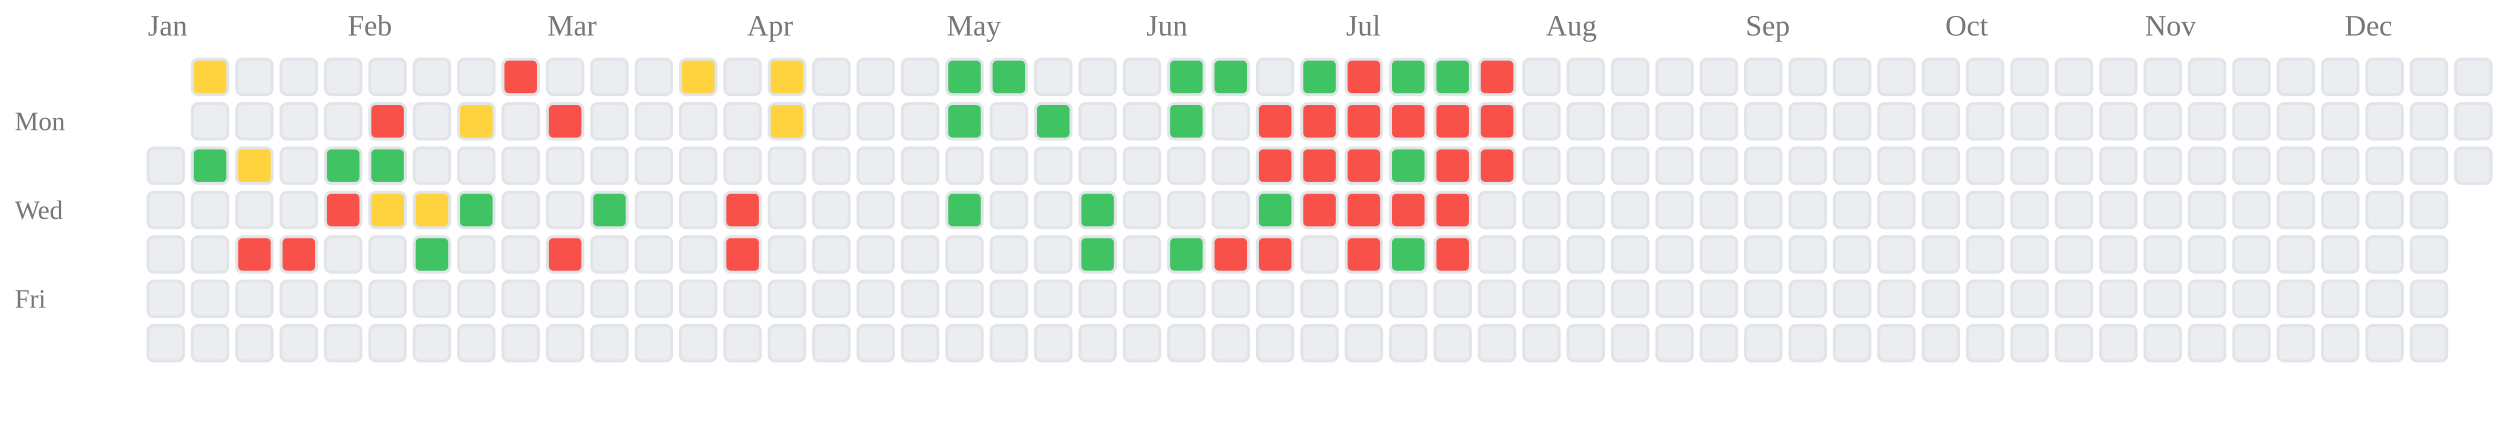
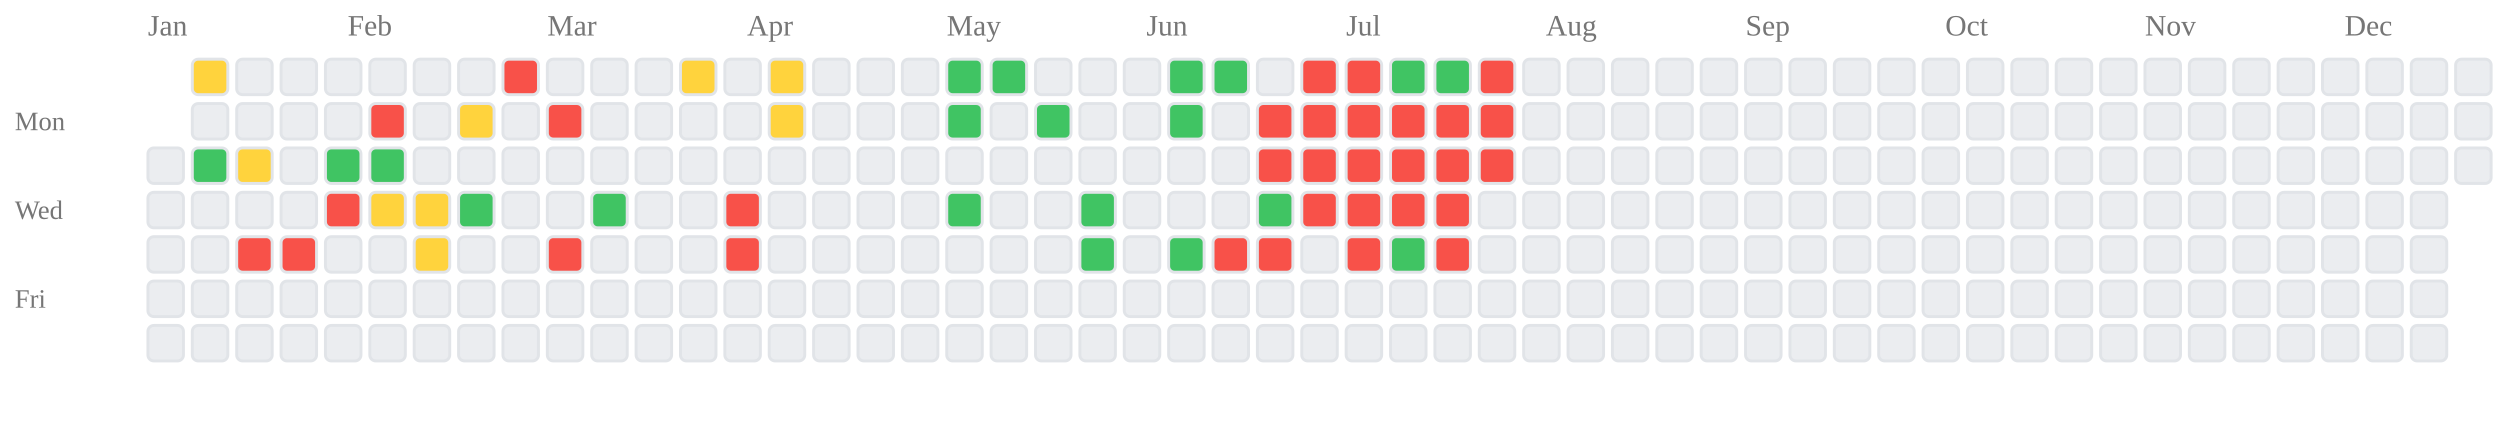
<svg xmlns="http://www.w3.org/2000/svg" width="845" height="145">
  <style>
        .month { font-size: 10px; fill: #767676; }
        .day { font-size: 9px; fill: #767676; }
        .cell { stroke: #e1e4e8; stroke-width: 1; }
        .cell-profit { fill: #40c463; }
        .cell-loss { fill: #f85149; }
        .cell-breakeven { fill: #ffd33d; }
        .cell-empty { fill: #ebedf0; }
    </style>
  <text x="50.0" y="12" class="month">Jan</text>
  <text x="117.5" y="12" class="month">Feb</text>
  <text x="185.0" y="12" class="month">Mar</text>
  <text x="252.5" y="12" class="month">Apr</text>
  <text x="320.0" y="12" class="month">May</text>
  <text x="387.5" y="12" class="month">Jun</text>
  <text x="455.0" y="12" class="month">Jul</text>
  <text x="522.5" y="12" class="month">Aug</text>
  <text x="590.0" y="12" class="month">Sep</text>
  <text x="657.5" y="12" class="month">Oct</text>
  <text x="725.0" y="12" class="month">Nov</text>
  <text x="792.5" y="12" class="month">Dec</text>
  <text x="5" y="44" class="day">Mon</text>
  <text x="5" y="74" class="day">Wed</text>
  <text x="5" y="104" class="day">Fri</text>
  <rect x="50" y="50" width="12" height="12" class="cell cell-empty" rx="2" ry="2" />
  <rect x="50" y="65" width="12" height="12" class="cell cell-empty" rx="2" ry="2" />
  <rect x="50" y="80" width="12" height="12" class="cell cell-empty" rx="2" ry="2" />
  <rect x="50" y="95" width="12" height="12" class="cell cell-empty" rx="2" ry="2" />
  <rect x="50" y="110" width="12" height="12" class="cell cell-empty" rx="2" ry="2" />
  <rect x="65" y="20" width="12" height="12" class="cell cell-breakeven" rx="2" ry="2" />
  <rect x="65" y="35" width="12" height="12" class="cell cell-empty" rx="2" ry="2" />
  <rect x="65" y="50" width="12" height="12" class="cell cell-profit" rx="2" ry="2" />
  <rect x="65" y="65" width="12" height="12" class="cell cell-empty" rx="2" ry="2" />
  <rect x="65" y="80" width="12" height="12" class="cell cell-empty" rx="2" ry="2" />
  <rect x="65" y="95" width="12" height="12" class="cell cell-empty" rx="2" ry="2" />
  <rect x="65" y="110" width="12" height="12" class="cell cell-empty" rx="2" ry="2" />
  <rect x="80" y="20" width="12" height="12" class="cell cell-empty" rx="2" ry="2" />
  <rect x="80" y="35" width="12" height="12" class="cell cell-empty" rx="2" ry="2" />
  <rect x="80" y="50" width="12" height="12" class="cell cell-breakeven" rx="2" ry="2" />
  <rect x="80" y="65" width="12" height="12" class="cell cell-empty" rx="2" ry="2" />
  <rect x="80" y="80" width="12" height="12" class="cell cell-loss" rx="2" ry="2" />
  <rect x="80" y="95" width="12" height="12" class="cell cell-empty" rx="2" ry="2" />
  <rect x="80" y="110" width="12" height="12" class="cell cell-empty" rx="2" ry="2" />
  <rect x="95" y="20" width="12" height="12" class="cell cell-empty" rx="2" ry="2" />
  <rect x="95" y="35" width="12" height="12" class="cell cell-empty" rx="2" ry="2" />
  <rect x="95" y="50" width="12" height="12" class="cell cell-empty" rx="2" ry="2" />
  <rect x="95" y="65" width="12" height="12" class="cell cell-empty" rx="2" ry="2" />
  <rect x="95" y="80" width="12" height="12" class="cell cell-loss" rx="2" ry="2" />
  <rect x="95" y="95" width="12" height="12" class="cell cell-empty" rx="2" ry="2" />
  <rect x="95" y="110" width="12" height="12" class="cell cell-empty" rx="2" ry="2" />
  <rect x="110" y="20" width="12" height="12" class="cell cell-empty" rx="2" ry="2" />
  <rect x="110" y="35" width="12" height="12" class="cell cell-empty" rx="2" ry="2" />
  <rect x="110" y="50" width="12" height="12" class="cell cell-profit" rx="2" ry="2" />
  <rect x="110" y="65" width="12" height="12" class="cell cell-loss" rx="2" ry="2" />
  <rect x="110" y="80" width="12" height="12" class="cell cell-empty" rx="2" ry="2" />
  <rect x="110" y="95" width="12" height="12" class="cell cell-empty" rx="2" ry="2" />
  <rect x="110" y="110" width="12" height="12" class="cell cell-empty" rx="2" ry="2" />
  <rect x="125" y="20" width="12" height="12" class="cell cell-empty" rx="2" ry="2" />
  <rect x="125" y="35" width="12" height="12" class="cell cell-loss" rx="2" ry="2" />
  <rect x="125" y="50" width="12" height="12" class="cell cell-profit" rx="2" ry="2" />
  <rect x="125" y="65" width="12" height="12" class="cell cell-breakeven" rx="2" ry="2" />
  <rect x="125" y="80" width="12" height="12" class="cell cell-empty" rx="2" ry="2" />
  <rect x="125" y="95" width="12" height="12" class="cell cell-empty" rx="2" ry="2" />
  <rect x="125" y="110" width="12" height="12" class="cell cell-empty" rx="2" ry="2" />
  <rect x="140" y="20" width="12" height="12" class="cell cell-empty" rx="2" ry="2" />
  <rect x="140" y="35" width="12" height="12" class="cell cell-empty" rx="2" ry="2" />
  <rect x="140" y="50" width="12" height="12" class="cell cell-empty" rx="2" ry="2" />
  <rect x="140" y="65" width="12" height="12" class="cell cell-breakeven" rx="2" ry="2" />
-   <rect x="140" y="80" width="12" height="12" class="cell cell-profit" rx="2" ry="2" />
+   <rect x="140" y="80" width="12" height="12" class="cell cell-breakeven" rx="2" ry="2" />
  <rect x="140" y="95" width="12" height="12" class="cell cell-empty" rx="2" ry="2" />
  <rect x="140" y="110" width="12" height="12" class="cell cell-empty" rx="2" ry="2" />
  <rect x="155" y="20" width="12" height="12" class="cell cell-empty" rx="2" ry="2" />
  <rect x="155" y="35" width="12" height="12" class="cell cell-breakeven" rx="2" ry="2" />
  <rect x="155" y="50" width="12" height="12" class="cell cell-empty" rx="2" ry="2" />
  <rect x="155" y="65" width="12" height="12" class="cell cell-profit" rx="2" ry="2" />
  <rect x="155" y="80" width="12" height="12" class="cell cell-empty" rx="2" ry="2" />
  <rect x="155" y="95" width="12" height="12" class="cell cell-empty" rx="2" ry="2" />
  <rect x="155" y="110" width="12" height="12" class="cell cell-empty" rx="2" ry="2" />
  <rect x="170" y="20" width="12" height="12" class="cell cell-loss" rx="2" ry="2" />
  <rect x="170" y="35" width="12" height="12" class="cell cell-empty" rx="2" ry="2" />
  <rect x="170" y="50" width="12" height="12" class="cell cell-empty" rx="2" ry="2" />
  <rect x="170" y="65" width="12" height="12" class="cell cell-empty" rx="2" ry="2" />
  <rect x="170" y="80" width="12" height="12" class="cell cell-empty" rx="2" ry="2" />
  <rect x="170" y="95" width="12" height="12" class="cell cell-empty" rx="2" ry="2" />
  <rect x="170" y="110" width="12" height="12" class="cell cell-empty" rx="2" ry="2" />
  <rect x="185" y="20" width="12" height="12" class="cell cell-empty" rx="2" ry="2" />
  <rect x="185" y="35" width="12" height="12" class="cell cell-loss" rx="2" ry="2" />
  <rect x="185" y="50" width="12" height="12" class="cell cell-empty" rx="2" ry="2" />
  <rect x="185" y="65" width="12" height="12" class="cell cell-empty" rx="2" ry="2" />
  <rect x="185" y="80" width="12" height="12" class="cell cell-loss" rx="2" ry="2" />
  <rect x="185" y="95" width="12" height="12" class="cell cell-empty" rx="2" ry="2" />
  <rect x="185" y="110" width="12" height="12" class="cell cell-empty" rx="2" ry="2" />
  <rect x="200" y="20" width="12" height="12" class="cell cell-empty" rx="2" ry="2" />
  <rect x="200" y="35" width="12" height="12" class="cell cell-empty" rx="2" ry="2" />
  <rect x="200" y="50" width="12" height="12" class="cell cell-empty" rx="2" ry="2" />
  <rect x="200" y="65" width="12" height="12" class="cell cell-profit" rx="2" ry="2" />
  <rect x="200" y="80" width="12" height="12" class="cell cell-empty" rx="2" ry="2" />
  <rect x="200" y="95" width="12" height="12" class="cell cell-empty" rx="2" ry="2" />
  <rect x="200" y="110" width="12" height="12" class="cell cell-empty" rx="2" ry="2" />
  <rect x="215" y="20" width="12" height="12" class="cell cell-empty" rx="2" ry="2" />
  <rect x="215" y="35" width="12" height="12" class="cell cell-empty" rx="2" ry="2" />
  <rect x="215" y="50" width="12" height="12" class="cell cell-empty" rx="2" ry="2" />
  <rect x="215" y="65" width="12" height="12" class="cell cell-empty" rx="2" ry="2" />
  <rect x="215" y="80" width="12" height="12" class="cell cell-empty" rx="2" ry="2" />
  <rect x="215" y="95" width="12" height="12" class="cell cell-empty" rx="2" ry="2" />
  <rect x="215" y="110" width="12" height="12" class="cell cell-empty" rx="2" ry="2" />
  <rect x="230" y="20" width="12" height="12" class="cell cell-breakeven" rx="2" ry="2" />
  <rect x="230" y="35" width="12" height="12" class="cell cell-empty" rx="2" ry="2" />
  <rect x="230" y="50" width="12" height="12" class="cell cell-empty" rx="2" ry="2" />
  <rect x="230" y="65" width="12" height="12" class="cell cell-empty" rx="2" ry="2" />
  <rect x="230" y="80" width="12" height="12" class="cell cell-empty" rx="2" ry="2" />
  <rect x="230" y="95" width="12" height="12" class="cell cell-empty" rx="2" ry="2" />
  <rect x="230" y="110" width="12" height="12" class="cell cell-empty" rx="2" ry="2" />
  <rect x="245" y="20" width="12" height="12" class="cell cell-empty" rx="2" ry="2" />
  <rect x="245" y="35" width="12" height="12" class="cell cell-empty" rx="2" ry="2" />
  <rect x="245" y="50" width="12" height="12" class="cell cell-empty" rx="2" ry="2" />
  <rect x="245" y="65" width="12" height="12" class="cell cell-loss" rx="2" ry="2" />
  <rect x="245" y="80" width="12" height="12" class="cell cell-loss" rx="2" ry="2" />
  <rect x="245" y="95" width="12" height="12" class="cell cell-empty" rx="2" ry="2" />
  <rect x="245" y="110" width="12" height="12" class="cell cell-empty" rx="2" ry="2" />
  <rect x="260" y="20" width="12" height="12" class="cell cell-breakeven" rx="2" ry="2" />
  <rect x="260" y="35" width="12" height="12" class="cell cell-breakeven" rx="2" ry="2" />
  <rect x="260" y="50" width="12" height="12" class="cell cell-empty" rx="2" ry="2" />
  <rect x="260" y="65" width="12" height="12" class="cell cell-empty" rx="2" ry="2" />
  <rect x="260" y="80" width="12" height="12" class="cell cell-empty" rx="2" ry="2" />
  <rect x="260" y="95" width="12" height="12" class="cell cell-empty" rx="2" ry="2" />
  <rect x="260" y="110" width="12" height="12" class="cell cell-empty" rx="2" ry="2" />
  <rect x="275" y="20" width="12" height="12" class="cell cell-empty" rx="2" ry="2" />
  <rect x="275" y="35" width="12" height="12" class="cell cell-empty" rx="2" ry="2" />
  <rect x="275" y="50" width="12" height="12" class="cell cell-empty" rx="2" ry="2" />
  <rect x="275" y="65" width="12" height="12" class="cell cell-empty" rx="2" ry="2" />
  <rect x="275" y="80" width="12" height="12" class="cell cell-empty" rx="2" ry="2" />
  <rect x="275" y="95" width="12" height="12" class="cell cell-empty" rx="2" ry="2" />
  <rect x="275" y="110" width="12" height="12" class="cell cell-empty" rx="2" ry="2" />
  <rect x="290" y="20" width="12" height="12" class="cell cell-empty" rx="2" ry="2" />
  <rect x="290" y="35" width="12" height="12" class="cell cell-empty" rx="2" ry="2" />
  <rect x="290" y="50" width="12" height="12" class="cell cell-empty" rx="2" ry="2" />
  <rect x="290" y="65" width="12" height="12" class="cell cell-empty" rx="2" ry="2" />
  <rect x="290" y="80" width="12" height="12" class="cell cell-empty" rx="2" ry="2" />
  <rect x="290" y="95" width="12" height="12" class="cell cell-empty" rx="2" ry="2" />
  <rect x="290" y="110" width="12" height="12" class="cell cell-empty" rx="2" ry="2" />
  <rect x="305" y="20" width="12" height="12" class="cell cell-empty" rx="2" ry="2" />
  <rect x="305" y="35" width="12" height="12" class="cell cell-empty" rx="2" ry="2" />
  <rect x="305" y="50" width="12" height="12" class="cell cell-empty" rx="2" ry="2" />
  <rect x="305" y="65" width="12" height="12" class="cell cell-empty" rx="2" ry="2" />
  <rect x="305" y="80" width="12" height="12" class="cell cell-empty" rx="2" ry="2" />
  <rect x="305" y="95" width="12" height="12" class="cell cell-empty" rx="2" ry="2" />
  <rect x="305" y="110" width="12" height="12" class="cell cell-empty" rx="2" ry="2" />
  <rect x="320" y="20" width="12" height="12" class="cell cell-profit" rx="2" ry="2" />
  <rect x="320" y="35" width="12" height="12" class="cell cell-profit" rx="2" ry="2" />
  <rect x="320" y="50" width="12" height="12" class="cell cell-empty" rx="2" ry="2" />
  <rect x="320" y="65" width="12" height="12" class="cell cell-profit" rx="2" ry="2" />
  <rect x="320" y="80" width="12" height="12" class="cell cell-empty" rx="2" ry="2" />
  <rect x="320" y="95" width="12" height="12" class="cell cell-empty" rx="2" ry="2" />
  <rect x="320" y="110" width="12" height="12" class="cell cell-empty" rx="2" ry="2" />
  <rect x="335" y="20" width="12" height="12" class="cell cell-profit" rx="2" ry="2" />
  <rect x="335" y="35" width="12" height="12" class="cell cell-empty" rx="2" ry="2" />
  <rect x="335" y="50" width="12" height="12" class="cell cell-empty" rx="2" ry="2" />
  <rect x="335" y="65" width="12" height="12" class="cell cell-empty" rx="2" ry="2" />
  <rect x="335" y="80" width="12" height="12" class="cell cell-empty" rx="2" ry="2" />
  <rect x="335" y="95" width="12" height="12" class="cell cell-empty" rx="2" ry="2" />
  <rect x="335" y="110" width="12" height="12" class="cell cell-empty" rx="2" ry="2" />
  <rect x="350" y="20" width="12" height="12" class="cell cell-empty" rx="2" ry="2" />
  <rect x="350" y="35" width="12" height="12" class="cell cell-profit" rx="2" ry="2" />
  <rect x="350" y="50" width="12" height="12" class="cell cell-empty" rx="2" ry="2" />
  <rect x="350" y="65" width="12" height="12" class="cell cell-empty" rx="2" ry="2" />
  <rect x="350" y="80" width="12" height="12" class="cell cell-empty" rx="2" ry="2" />
  <rect x="350" y="95" width="12" height="12" class="cell cell-empty" rx="2" ry="2" />
  <rect x="350" y="110" width="12" height="12" class="cell cell-empty" rx="2" ry="2" />
  <rect x="365" y="20" width="12" height="12" class="cell cell-empty" rx="2" ry="2" />
  <rect x="365" y="35" width="12" height="12" class="cell cell-empty" rx="2" ry="2" />
  <rect x="365" y="50" width="12" height="12" class="cell cell-empty" rx="2" ry="2" />
  <rect x="365" y="65" width="12" height="12" class="cell cell-profit" rx="2" ry="2" />
  <rect x="365" y="80" width="12" height="12" class="cell cell-profit" rx="2" ry="2" />
  <rect x="365" y="95" width="12" height="12" class="cell cell-empty" rx="2" ry="2" />
  <rect x="365" y="110" width="12" height="12" class="cell cell-empty" rx="2" ry="2" />
  <rect x="380" y="20" width="12" height="12" class="cell cell-empty" rx="2" ry="2" />
  <rect x="380" y="35" width="12" height="12" class="cell cell-empty" rx="2" ry="2" />
  <rect x="380" y="50" width="12" height="12" class="cell cell-empty" rx="2" ry="2" />
  <rect x="380" y="65" width="12" height="12" class="cell cell-empty" rx="2" ry="2" />
  <rect x="380" y="80" width="12" height="12" class="cell cell-empty" rx="2" ry="2" />
  <rect x="380" y="95" width="12" height="12" class="cell cell-empty" rx="2" ry="2" />
  <rect x="380" y="110" width="12" height="12" class="cell cell-empty" rx="2" ry="2" />
  <rect x="395" y="20" width="12" height="12" class="cell cell-profit" rx="2" ry="2" />
  <rect x="395" y="35" width="12" height="12" class="cell cell-profit" rx="2" ry="2" />
  <rect x="395" y="50" width="12" height="12" class="cell cell-empty" rx="2" ry="2" />
  <rect x="395" y="65" width="12" height="12" class="cell cell-empty" rx="2" ry="2" />
  <rect x="395" y="80" width="12" height="12" class="cell cell-profit" rx="2" ry="2" />
  <rect x="395" y="95" width="12" height="12" class="cell cell-empty" rx="2" ry="2" />
  <rect x="395" y="110" width="12" height="12" class="cell cell-empty" rx="2" ry="2" />
  <rect x="410" y="20" width="12" height="12" class="cell cell-profit" rx="2" ry="2" />
  <rect x="410" y="35" width="12" height="12" class="cell cell-empty" rx="2" ry="2" />
  <rect x="410" y="50" width="12" height="12" class="cell cell-empty" rx="2" ry="2" />
  <rect x="410" y="65" width="12" height="12" class="cell cell-empty" rx="2" ry="2" />
  <rect x="410" y="80" width="12" height="12" class="cell cell-loss" rx="2" ry="2" />
  <rect x="410" y="95" width="12" height="12" class="cell cell-empty" rx="2" ry="2" />
  <rect x="410" y="110" width="12" height="12" class="cell cell-empty" rx="2" ry="2" />
  <rect x="425" y="20" width="12" height="12" class="cell cell-empty" rx="2" ry="2" />
  <rect x="425" y="35" width="12" height="12" class="cell cell-loss" rx="2" ry="2" />
  <rect x="425" y="50" width="12" height="12" class="cell cell-loss" rx="2" ry="2" />
  <rect x="425" y="65" width="12" height="12" class="cell cell-profit" rx="2" ry="2" />
  <rect x="425" y="80" width="12" height="12" class="cell cell-loss" rx="2" ry="2" />
  <rect x="425" y="95" width="12" height="12" class="cell cell-empty" rx="2" ry="2" />
  <rect x="425" y="110" width="12" height="12" class="cell cell-empty" rx="2" ry="2" />
-   <rect x="440" y="20" width="12" height="12" class="cell cell-profit" rx="2" ry="2" />
+   <rect x="440" y="20" width="12" height="12" class="cell cell-loss" rx="2" ry="2" />
  <rect x="440" y="35" width="12" height="12" class="cell cell-loss" rx="2" ry="2" />
  <rect x="440" y="50" width="12" height="12" class="cell cell-loss" rx="2" ry="2" />
  <rect x="440" y="65" width="12" height="12" class="cell cell-loss" rx="2" ry="2" />
  <rect x="440" y="80" width="12" height="12" class="cell cell-empty" rx="2" ry="2" />
  <rect x="440" y="95" width="12" height="12" class="cell cell-empty" rx="2" ry="2" />
  <rect x="440" y="110" width="12" height="12" class="cell cell-empty" rx="2" ry="2" />
  <rect x="455" y="20" width="12" height="12" class="cell cell-loss" rx="2" ry="2" />
  <rect x="455" y="35" width="12" height="12" class="cell cell-loss" rx="2" ry="2" />
  <rect x="455" y="50" width="12" height="12" class="cell cell-loss" rx="2" ry="2" />
  <rect x="455" y="65" width="12" height="12" class="cell cell-loss" rx="2" ry="2" />
  <rect x="455" y="80" width="12" height="12" class="cell cell-loss" rx="2" ry="2" />
  <rect x="455" y="95" width="12" height="12" class="cell cell-empty" rx="2" ry="2" />
  <rect x="455" y="110" width="12" height="12" class="cell cell-empty" rx="2" ry="2" />
  <rect x="470" y="20" width="12" height="12" class="cell cell-profit" rx="2" ry="2" />
  <rect x="470" y="35" width="12" height="12" class="cell cell-loss" rx="2" ry="2" />
-   <rect x="470" y="50" width="12" height="12" class="cell cell-profit" rx="2" ry="2" />
+   <rect x="470" y="50" width="12" height="12" class="cell cell-loss" rx="2" ry="2" />
  <rect x="470" y="65" width="12" height="12" class="cell cell-loss" rx="2" ry="2" />
  <rect x="470" y="80" width="12" height="12" class="cell cell-profit" rx="2" ry="2" />
  <rect x="470" y="95" width="12" height="12" class="cell cell-empty" rx="2" ry="2" />
  <rect x="470" y="110" width="12" height="12" class="cell cell-empty" rx="2" ry="2" />
  <rect x="485" y="20" width="12" height="12" class="cell cell-profit" rx="2" ry="2" />
  <rect x="485" y="35" width="12" height="12" class="cell cell-loss" rx="2" ry="2" />
  <rect x="485" y="50" width="12" height="12" class="cell cell-loss" rx="2" ry="2" />
  <rect x="485" y="65" width="12" height="12" class="cell cell-loss" rx="2" ry="2" />
  <rect x="485" y="80" width="12" height="12" class="cell cell-loss" rx="2" ry="2" />
  <rect x="485" y="95" width="12" height="12" class="cell cell-empty" rx="2" ry="2" />
  <rect x="485" y="110" width="12" height="12" class="cell cell-empty" rx="2" ry="2" />
  <rect x="500" y="20" width="12" height="12" class="cell cell-loss" rx="2" ry="2" />
  <rect x="500" y="35" width="12" height="12" class="cell cell-loss" rx="2" ry="2" />
  <rect x="500" y="50" width="12" height="12" class="cell cell-loss" rx="2" ry="2" />
  <rect x="500" y="65" width="12" height="12" class="cell cell-empty" rx="2" ry="2" />
  <rect x="500" y="80" width="12" height="12" class="cell cell-empty" rx="2" ry="2" />
  <rect x="500" y="95" width="12" height="12" class="cell cell-empty" rx="2" ry="2" />
  <rect x="500" y="110" width="12" height="12" class="cell cell-empty" rx="2" ry="2" />
  <rect x="515" y="20" width="12" height="12" class="cell cell-empty" rx="2" ry="2" />
  <rect x="515" y="35" width="12" height="12" class="cell cell-empty" rx="2" ry="2" />
  <rect x="515" y="50" width="12" height="12" class="cell cell-empty" rx="2" ry="2" />
  <rect x="515" y="65" width="12" height="12" class="cell cell-empty" rx="2" ry="2" />
  <rect x="515" y="80" width="12" height="12" class="cell cell-empty" rx="2" ry="2" />
  <rect x="515" y="95" width="12" height="12" class="cell cell-empty" rx="2" ry="2" />
  <rect x="515" y="110" width="12" height="12" class="cell cell-empty" rx="2" ry="2" />
  <rect x="530" y="20" width="12" height="12" class="cell cell-empty" rx="2" ry="2" />
  <rect x="530" y="35" width="12" height="12" class="cell cell-empty" rx="2" ry="2" />
  <rect x="530" y="50" width="12" height="12" class="cell cell-empty" rx="2" ry="2" />
  <rect x="530" y="65" width="12" height="12" class="cell cell-empty" rx="2" ry="2" />
  <rect x="530" y="80" width="12" height="12" class="cell cell-empty" rx="2" ry="2" />
  <rect x="530" y="95" width="12" height="12" class="cell cell-empty" rx="2" ry="2" />
  <rect x="530" y="110" width="12" height="12" class="cell cell-empty" rx="2" ry="2" />
  <rect x="545" y="20" width="12" height="12" class="cell cell-empty" rx="2" ry="2" />
  <rect x="545" y="35" width="12" height="12" class="cell cell-empty" rx="2" ry="2" />
  <rect x="545" y="50" width="12" height="12" class="cell cell-empty" rx="2" ry="2" />
  <rect x="545" y="65" width="12" height="12" class="cell cell-empty" rx="2" ry="2" />
  <rect x="545" y="80" width="12" height="12" class="cell cell-empty" rx="2" ry="2" />
  <rect x="545" y="95" width="12" height="12" class="cell cell-empty" rx="2" ry="2" />
  <rect x="545" y="110" width="12" height="12" class="cell cell-empty" rx="2" ry="2" />
  <rect x="560" y="20" width="12" height="12" class="cell cell-empty" rx="2" ry="2" />
  <rect x="560" y="35" width="12" height="12" class="cell cell-empty" rx="2" ry="2" />
  <rect x="560" y="50" width="12" height="12" class="cell cell-empty" rx="2" ry="2" />
  <rect x="560" y="65" width="12" height="12" class="cell cell-empty" rx="2" ry="2" />
  <rect x="560" y="80" width="12" height="12" class="cell cell-empty" rx="2" ry="2" />
  <rect x="560" y="95" width="12" height="12" class="cell cell-empty" rx="2" ry="2" />
  <rect x="560" y="110" width="12" height="12" class="cell cell-empty" rx="2" ry="2" />
  <rect x="575" y="20" width="12" height="12" class="cell cell-empty" rx="2" ry="2" />
  <rect x="575" y="35" width="12" height="12" class="cell cell-empty" rx="2" ry="2" />
  <rect x="575" y="50" width="12" height="12" class="cell cell-empty" rx="2" ry="2" />
  <rect x="575" y="65" width="12" height="12" class="cell cell-empty" rx="2" ry="2" />
  <rect x="575" y="80" width="12" height="12" class="cell cell-empty" rx="2" ry="2" />
  <rect x="575" y="95" width="12" height="12" class="cell cell-empty" rx="2" ry="2" />
  <rect x="575" y="110" width="12" height="12" class="cell cell-empty" rx="2" ry="2" />
  <rect x="590" y="20" width="12" height="12" class="cell cell-empty" rx="2" ry="2" />
  <rect x="590" y="35" width="12" height="12" class="cell cell-empty" rx="2" ry="2" />
  <rect x="590" y="50" width="12" height="12" class="cell cell-empty" rx="2" ry="2" />
  <rect x="590" y="65" width="12" height="12" class="cell cell-empty" rx="2" ry="2" />
  <rect x="590" y="80" width="12" height="12" class="cell cell-empty" rx="2" ry="2" />
  <rect x="590" y="95" width="12" height="12" class="cell cell-empty" rx="2" ry="2" />
  <rect x="590" y="110" width="12" height="12" class="cell cell-empty" rx="2" ry="2" />
  <rect x="605" y="20" width="12" height="12" class="cell cell-empty" rx="2" ry="2" />
  <rect x="605" y="35" width="12" height="12" class="cell cell-empty" rx="2" ry="2" />
  <rect x="605" y="50" width="12" height="12" class="cell cell-empty" rx="2" ry="2" />
  <rect x="605" y="65" width="12" height="12" class="cell cell-empty" rx="2" ry="2" />
  <rect x="605" y="80" width="12" height="12" class="cell cell-empty" rx="2" ry="2" />
  <rect x="605" y="95" width="12" height="12" class="cell cell-empty" rx="2" ry="2" />
  <rect x="605" y="110" width="12" height="12" class="cell cell-empty" rx="2" ry="2" />
  <rect x="620" y="20" width="12" height="12" class="cell cell-empty" rx="2" ry="2" />
  <rect x="620" y="35" width="12" height="12" class="cell cell-empty" rx="2" ry="2" />
  <rect x="620" y="50" width="12" height="12" class="cell cell-empty" rx="2" ry="2" />
  <rect x="620" y="65" width="12" height="12" class="cell cell-empty" rx="2" ry="2" />
  <rect x="620" y="80" width="12" height="12" class="cell cell-empty" rx="2" ry="2" />
  <rect x="620" y="95" width="12" height="12" class="cell cell-empty" rx="2" ry="2" />
  <rect x="620" y="110" width="12" height="12" class="cell cell-empty" rx="2" ry="2" />
  <rect x="635" y="20" width="12" height="12" class="cell cell-empty" rx="2" ry="2" />
  <rect x="635" y="35" width="12" height="12" class="cell cell-empty" rx="2" ry="2" />
  <rect x="635" y="50" width="12" height="12" class="cell cell-empty" rx="2" ry="2" />
  <rect x="635" y="65" width="12" height="12" class="cell cell-empty" rx="2" ry="2" />
  <rect x="635" y="80" width="12" height="12" class="cell cell-empty" rx="2" ry="2" />
  <rect x="635" y="95" width="12" height="12" class="cell cell-empty" rx="2" ry="2" />
  <rect x="635" y="110" width="12" height="12" class="cell cell-empty" rx="2" ry="2" />
  <rect x="650" y="20" width="12" height="12" class="cell cell-empty" rx="2" ry="2" />
  <rect x="650" y="35" width="12" height="12" class="cell cell-empty" rx="2" ry="2" />
  <rect x="650" y="50" width="12" height="12" class="cell cell-empty" rx="2" ry="2" />
  <rect x="650" y="65" width="12" height="12" class="cell cell-empty" rx="2" ry="2" />
  <rect x="650" y="80" width="12" height="12" class="cell cell-empty" rx="2" ry="2" />
  <rect x="650" y="95" width="12" height="12" class="cell cell-empty" rx="2" ry="2" />
  <rect x="650" y="110" width="12" height="12" class="cell cell-empty" rx="2" ry="2" />
  <rect x="665" y="20" width="12" height="12" class="cell cell-empty" rx="2" ry="2" />
  <rect x="665" y="35" width="12" height="12" class="cell cell-empty" rx="2" ry="2" />
  <rect x="665" y="50" width="12" height="12" class="cell cell-empty" rx="2" ry="2" />
  <rect x="665" y="65" width="12" height="12" class="cell cell-empty" rx="2" ry="2" />
  <rect x="665" y="80" width="12" height="12" class="cell cell-empty" rx="2" ry="2" />
  <rect x="665" y="95" width="12" height="12" class="cell cell-empty" rx="2" ry="2" />
  <rect x="665" y="110" width="12" height="12" class="cell cell-empty" rx="2" ry="2" />
  <rect x="680" y="20" width="12" height="12" class="cell cell-empty" rx="2" ry="2" />
  <rect x="680" y="35" width="12" height="12" class="cell cell-empty" rx="2" ry="2" />
  <rect x="680" y="50" width="12" height="12" class="cell cell-empty" rx="2" ry="2" />
  <rect x="680" y="65" width="12" height="12" class="cell cell-empty" rx="2" ry="2" />
  <rect x="680" y="80" width="12" height="12" class="cell cell-empty" rx="2" ry="2" />
  <rect x="680" y="95" width="12" height="12" class="cell cell-empty" rx="2" ry="2" />
  <rect x="680" y="110" width="12" height="12" class="cell cell-empty" rx="2" ry="2" />
  <rect x="695" y="20" width="12" height="12" class="cell cell-empty" rx="2" ry="2" />
  <rect x="695" y="35" width="12" height="12" class="cell cell-empty" rx="2" ry="2" />
  <rect x="695" y="50" width="12" height="12" class="cell cell-empty" rx="2" ry="2" />
  <rect x="695" y="65" width="12" height="12" class="cell cell-empty" rx="2" ry="2" />
  <rect x="695" y="80" width="12" height="12" class="cell cell-empty" rx="2" ry="2" />
  <rect x="695" y="95" width="12" height="12" class="cell cell-empty" rx="2" ry="2" />
  <rect x="695" y="110" width="12" height="12" class="cell cell-empty" rx="2" ry="2" />
  <rect x="710" y="20" width="12" height="12" class="cell cell-empty" rx="2" ry="2" />
  <rect x="710" y="35" width="12" height="12" class="cell cell-empty" rx="2" ry="2" />
  <rect x="710" y="50" width="12" height="12" class="cell cell-empty" rx="2" ry="2" />
  <rect x="710" y="65" width="12" height="12" class="cell cell-empty" rx="2" ry="2" />
  <rect x="710" y="80" width="12" height="12" class="cell cell-empty" rx="2" ry="2" />
  <rect x="710" y="95" width="12" height="12" class="cell cell-empty" rx="2" ry="2" />
  <rect x="710" y="110" width="12" height="12" class="cell cell-empty" rx="2" ry="2" />
  <rect x="725" y="20" width="12" height="12" class="cell cell-empty" rx="2" ry="2" />
  <rect x="725" y="35" width="12" height="12" class="cell cell-empty" rx="2" ry="2" />
  <rect x="725" y="50" width="12" height="12" class="cell cell-empty" rx="2" ry="2" />
  <rect x="725" y="65" width="12" height="12" class="cell cell-empty" rx="2" ry="2" />
  <rect x="725" y="80" width="12" height="12" class="cell cell-empty" rx="2" ry="2" />
  <rect x="725" y="95" width="12" height="12" class="cell cell-empty" rx="2" ry="2" />
  <rect x="725" y="110" width="12" height="12" class="cell cell-empty" rx="2" ry="2" />
  <rect x="740" y="20" width="12" height="12" class="cell cell-empty" rx="2" ry="2" />
  <rect x="740" y="35" width="12" height="12" class="cell cell-empty" rx="2" ry="2" />
  <rect x="740" y="50" width="12" height="12" class="cell cell-empty" rx="2" ry="2" />
  <rect x="740" y="65" width="12" height="12" class="cell cell-empty" rx="2" ry="2" />
  <rect x="740" y="80" width="12" height="12" class="cell cell-empty" rx="2" ry="2" />
  <rect x="740" y="95" width="12" height="12" class="cell cell-empty" rx="2" ry="2" />
  <rect x="740" y="110" width="12" height="12" class="cell cell-empty" rx="2" ry="2" />
  <rect x="755" y="20" width="12" height="12" class="cell cell-empty" rx="2" ry="2" />
  <rect x="755" y="35" width="12" height="12" class="cell cell-empty" rx="2" ry="2" />
  <rect x="755" y="50" width="12" height="12" class="cell cell-empty" rx="2" ry="2" />
  <rect x="755" y="65" width="12" height="12" class="cell cell-empty" rx="2" ry="2" />
  <rect x="755" y="80" width="12" height="12" class="cell cell-empty" rx="2" ry="2" />
  <rect x="755" y="95" width="12" height="12" class="cell cell-empty" rx="2" ry="2" />
  <rect x="755" y="110" width="12" height="12" class="cell cell-empty" rx="2" ry="2" />
  <rect x="770" y="20" width="12" height="12" class="cell cell-empty" rx="2" ry="2" />
  <rect x="770" y="35" width="12" height="12" class="cell cell-empty" rx="2" ry="2" />
  <rect x="770" y="50" width="12" height="12" class="cell cell-empty" rx="2" ry="2" />
  <rect x="770" y="65" width="12" height="12" class="cell cell-empty" rx="2" ry="2" />
  <rect x="770" y="80" width="12" height="12" class="cell cell-empty" rx="2" ry="2" />
  <rect x="770" y="95" width="12" height="12" class="cell cell-empty" rx="2" ry="2" />
  <rect x="770" y="110" width="12" height="12" class="cell cell-empty" rx="2" ry="2" />
  <rect x="785" y="20" width="12" height="12" class="cell cell-empty" rx="2" ry="2" />
  <rect x="785" y="35" width="12" height="12" class="cell cell-empty" rx="2" ry="2" />
  <rect x="785" y="50" width="12" height="12" class="cell cell-empty" rx="2" ry="2" />
  <rect x="785" y="65" width="12" height="12" class="cell cell-empty" rx="2" ry="2" />
  <rect x="785" y="80" width="12" height="12" class="cell cell-empty" rx="2" ry="2" />
  <rect x="785" y="95" width="12" height="12" class="cell cell-empty" rx="2" ry="2" />
  <rect x="785" y="110" width="12" height="12" class="cell cell-empty" rx="2" ry="2" />
  <rect x="800" y="20" width="12" height="12" class="cell cell-empty" rx="2" ry="2" />
  <rect x="800" y="35" width="12" height="12" class="cell cell-empty" rx="2" ry="2" />
  <rect x="800" y="50" width="12" height="12" class="cell cell-empty" rx="2" ry="2" />
  <rect x="800" y="65" width="12" height="12" class="cell cell-empty" rx="2" ry="2" />
  <rect x="800" y="80" width="12" height="12" class="cell cell-empty" rx="2" ry="2" />
  <rect x="800" y="95" width="12" height="12" class="cell cell-empty" rx="2" ry="2" />
  <rect x="800" y="110" width="12" height="12" class="cell cell-empty" rx="2" ry="2" />
  <rect x="815" y="20" width="12" height="12" class="cell cell-empty" rx="2" ry="2" />
  <rect x="815" y="35" width="12" height="12" class="cell cell-empty" rx="2" ry="2" />
  <rect x="815" y="50" width="12" height="12" class="cell cell-empty" rx="2" ry="2" />
  <rect x="815" y="65" width="12" height="12" class="cell cell-empty" rx="2" ry="2" />
  <rect x="815" y="80" width="12" height="12" class="cell cell-empty" rx="2" ry="2" />
  <rect x="815" y="95" width="12" height="12" class="cell cell-empty" rx="2" ry="2" />
  <rect x="815" y="110" width="12" height="12" class="cell cell-empty" rx="2" ry="2" />
  <rect x="830" y="20" width="12" height="12" class="cell cell-empty" rx="2" ry="2" />
  <rect x="830" y="35" width="12" height="12" class="cell cell-empty" rx="2" ry="2" />
  <rect x="830" y="50" width="12" height="12" class="cell cell-empty" rx="2" ry="2" />
</svg>
